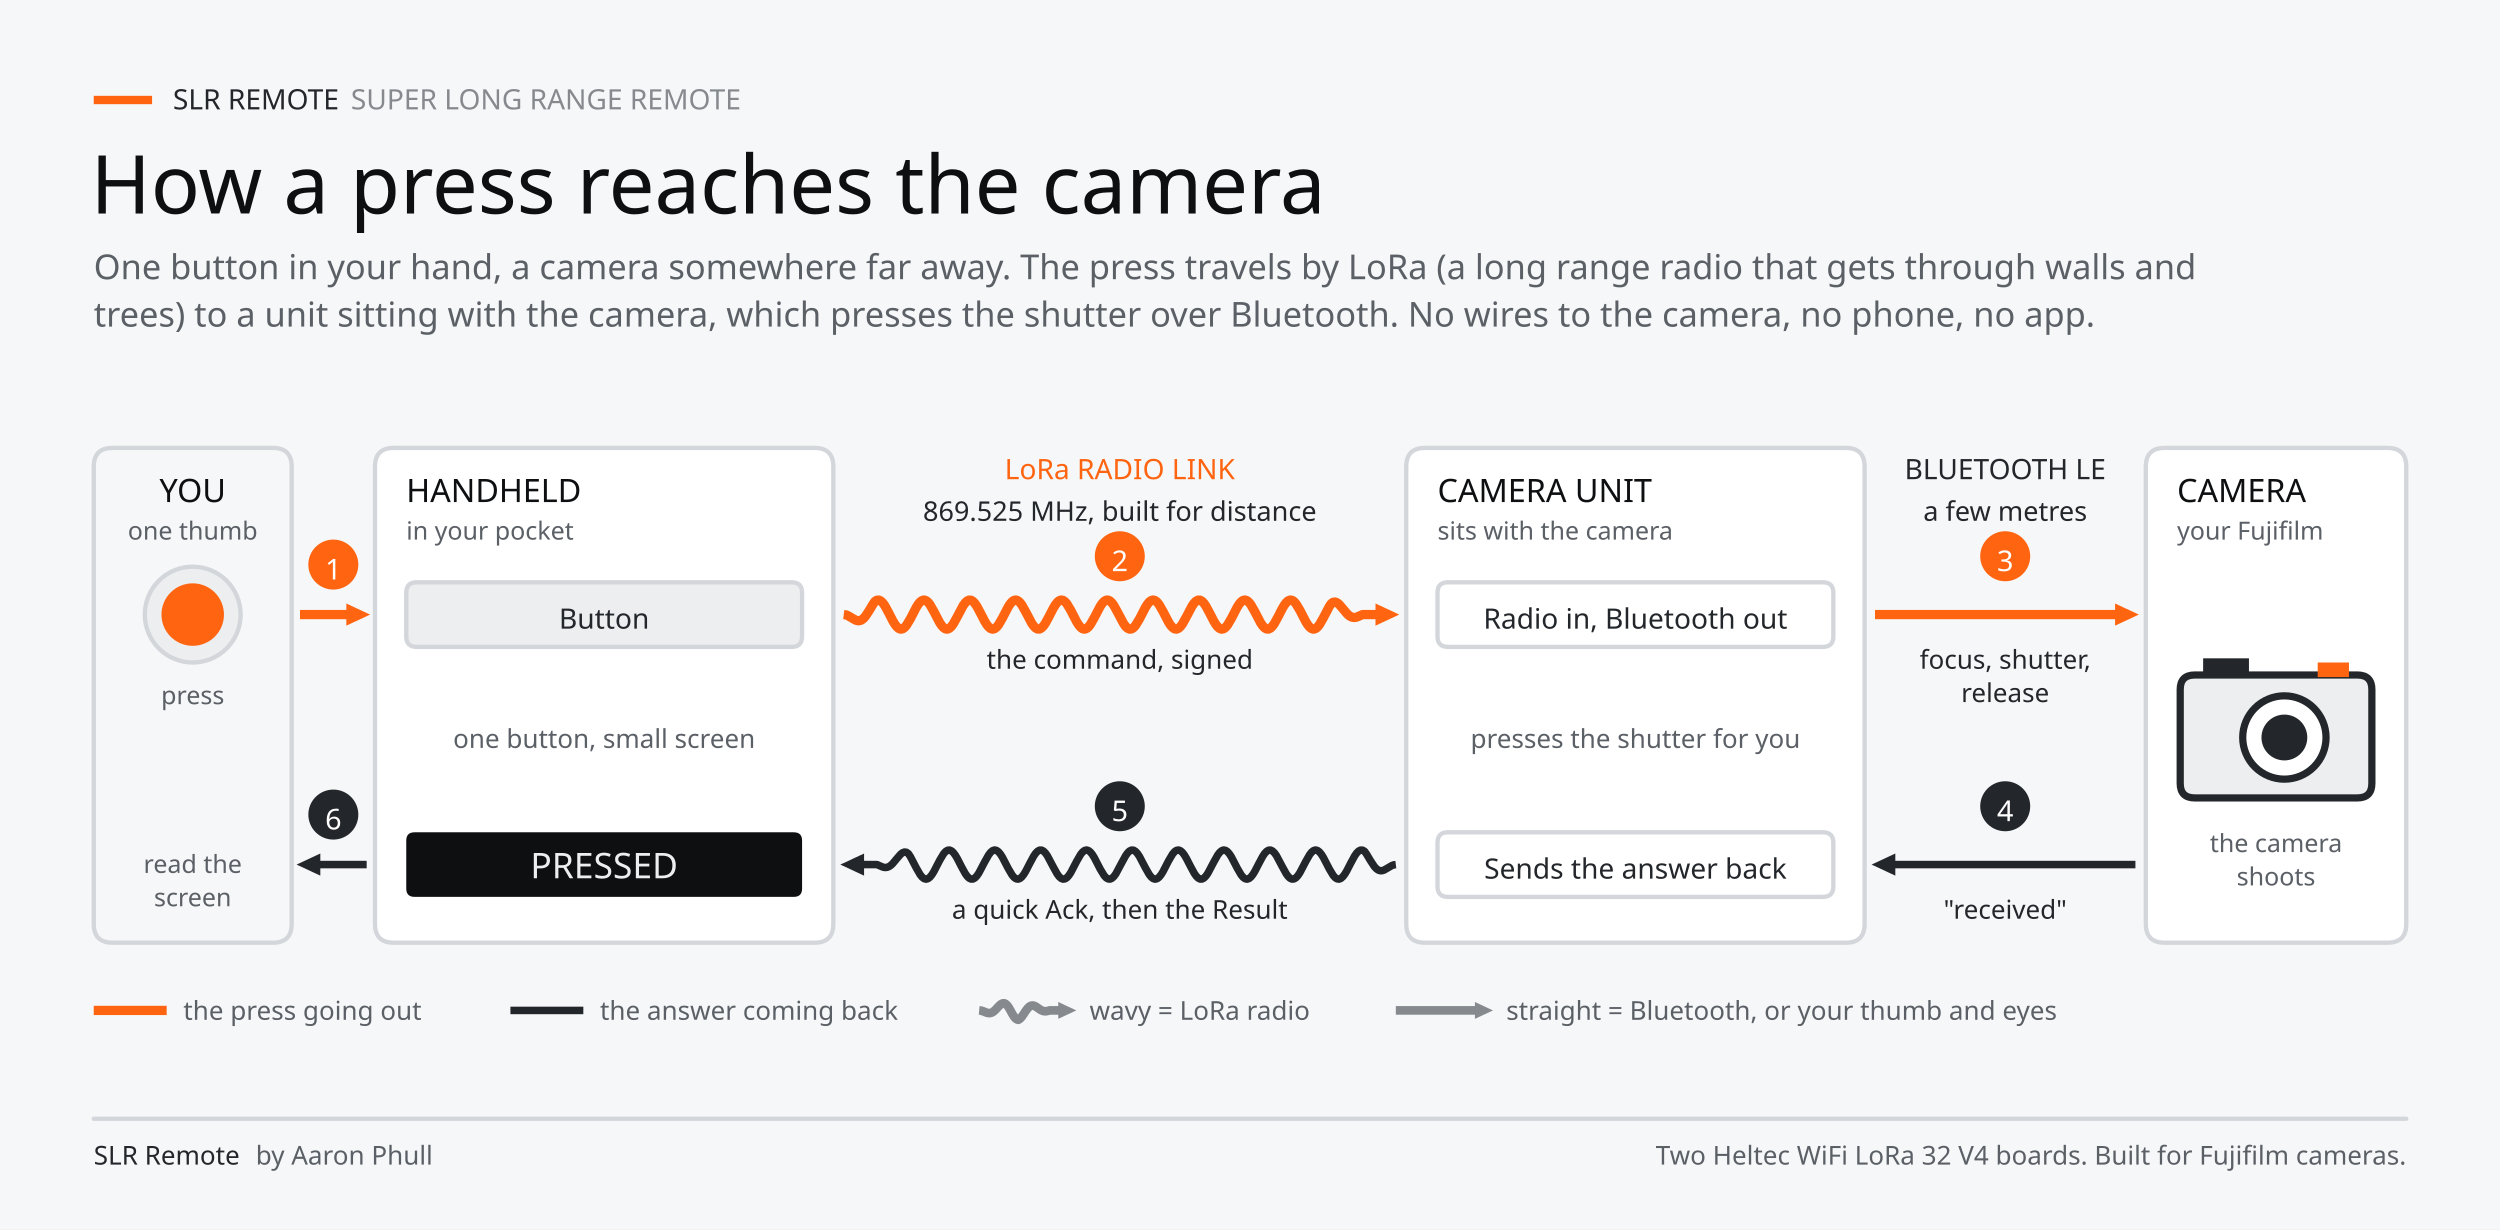
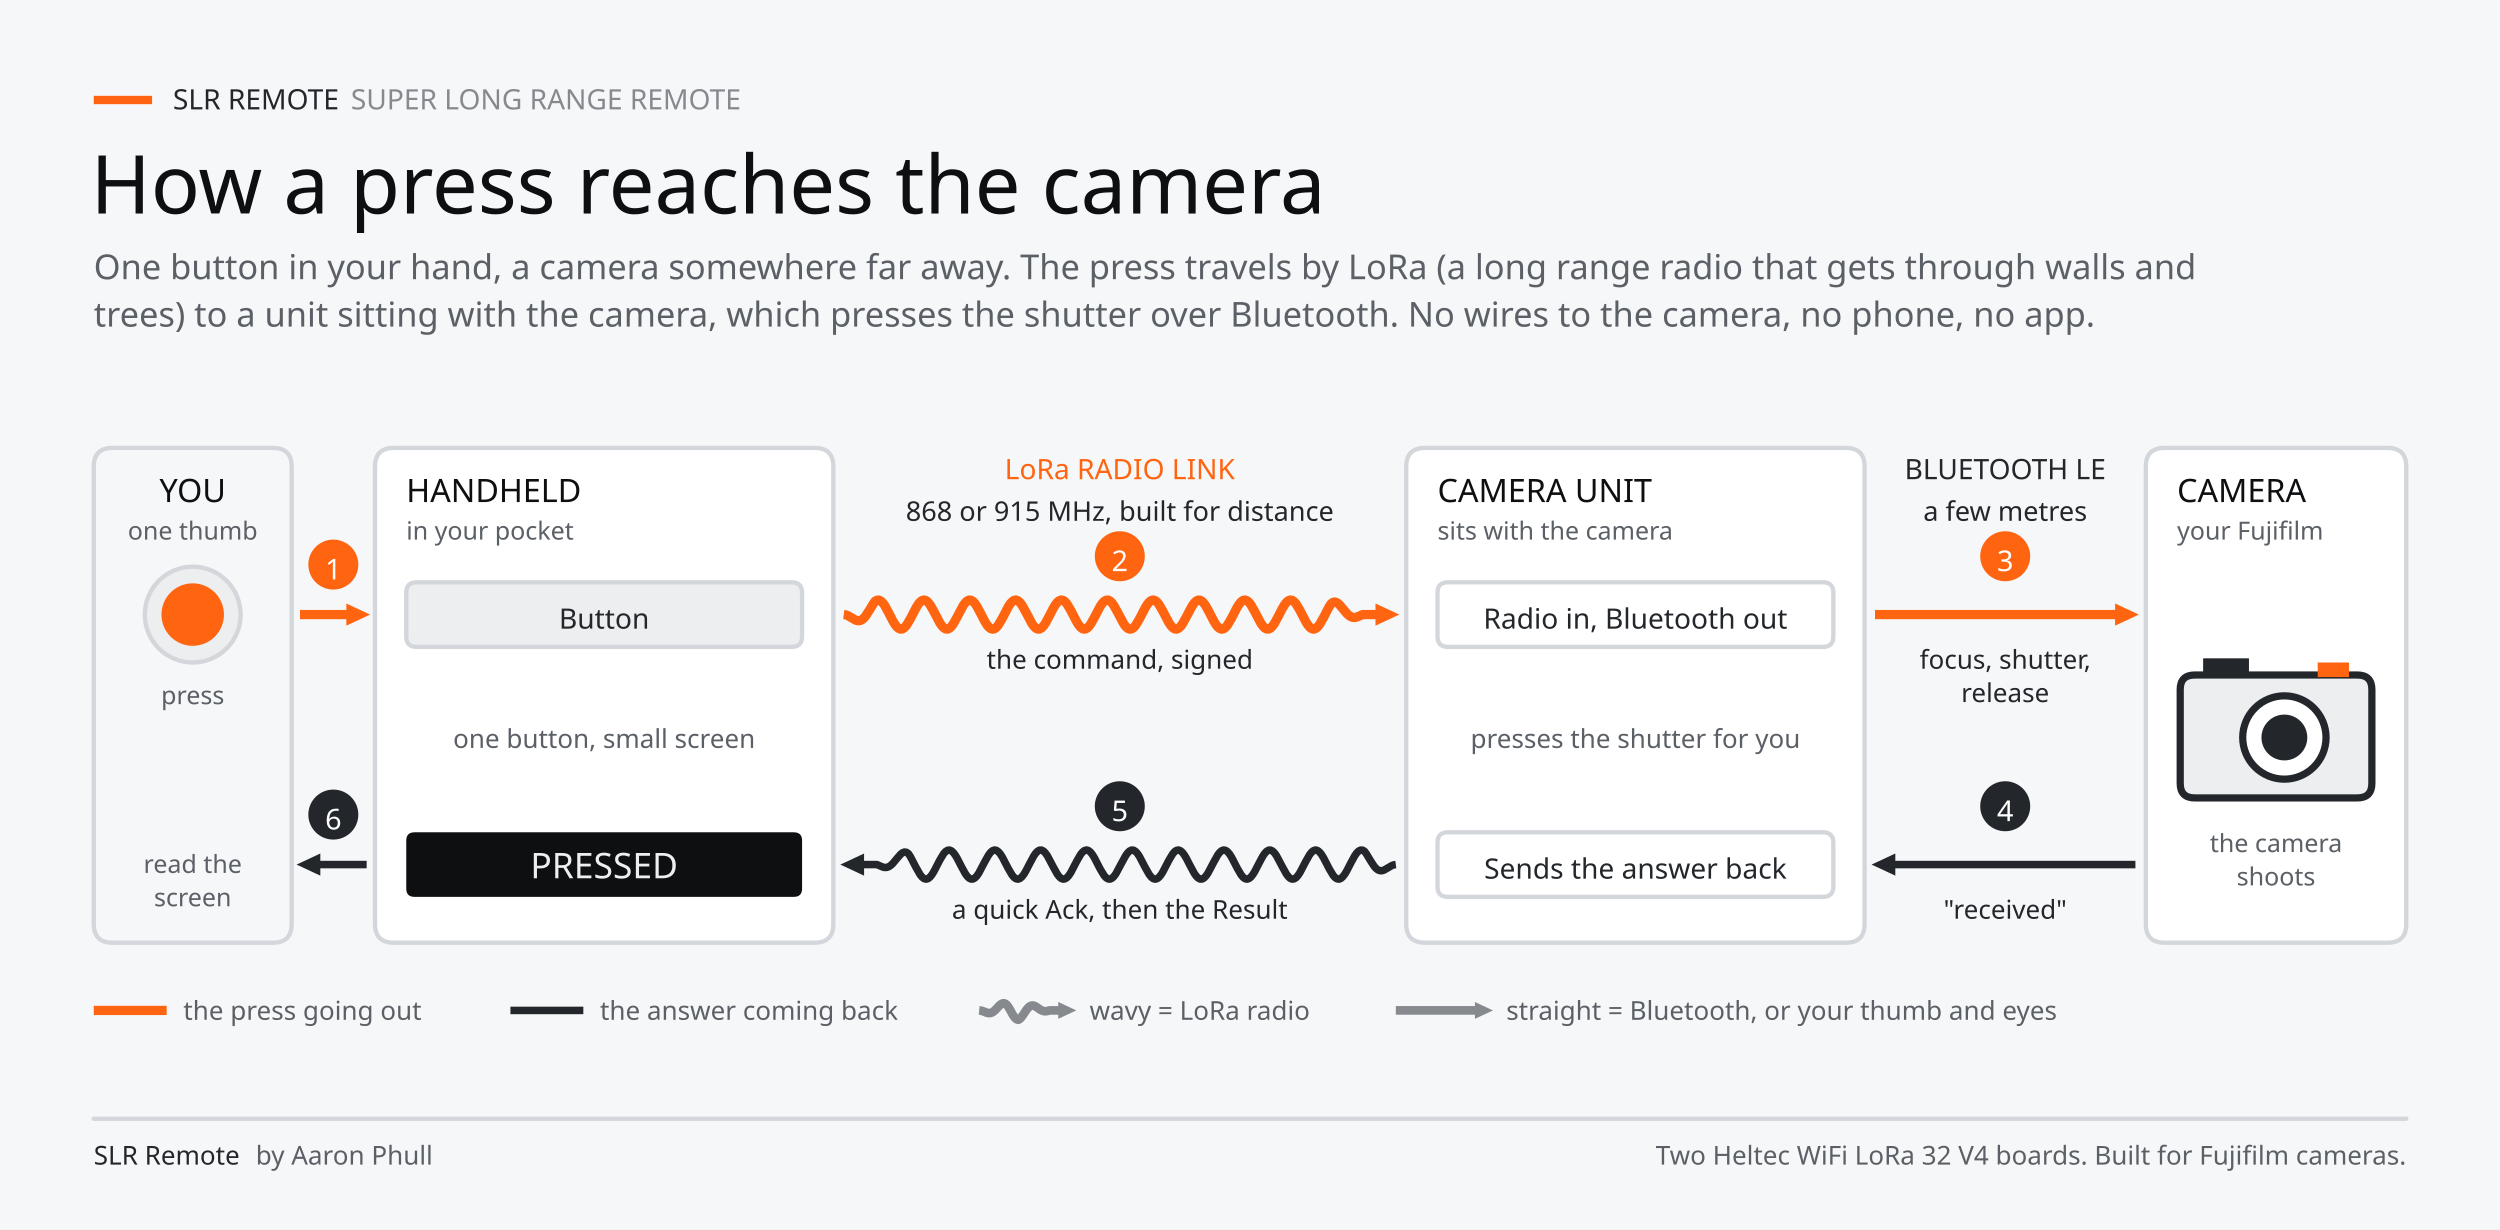
<svg xmlns="http://www.w3.org/2000/svg" width="864pt" height="424.8pt" viewBox="0 0 864 424.8" version="1.1">
  <defs>
    <style type="text/css">*{stroke-linejoin: round; stroke-linecap: butt}</style>
  </defs>
  <g id="figure_1">
    <g id="patch_1">
      <path d="M 0 424.8  L 864 424.8  L 864 0  L 0 0  z " style="fill: #f6f7f8" />
    </g>
    <g id="axes_1">
      <g id="patch_2">
        <path d="M 32.4 33.12  L 52.56 33.12  L 52.56 36  L 32.4 36  z " clip-path="url(#p7b53c7cc27)" style="fill: #ff6410" />
      </g>
      <g id="patch_3">
        <path d="M 38.88 154.8  L 94.32 154.8  Q 100.8 154.8 100.8 161.28  L 100.8 319.32  Q 100.8 325.8 94.32 325.8  L 38.88 325.8  Q 32.4 325.8 32.4 319.32  L 32.4 161.28  Q 32.4 154.8 38.88 154.8  z " clip-path="url(#p7b53c7cc27)" style="fill: #f6f7f8; stroke: #d3d6da; stroke-width: 1.5; stroke-linejoin: miter" />
      </g>
      <g id="patch_4">
        <path d="M 136.08 154.8  L 281.52 154.8  Q 288 154.8 288 161.28  L 288 319.32  Q 288 325.8 281.52 325.8  L 136.08 325.8  Q 129.6 325.8 129.6 319.32  L 129.6 161.28  Q 129.6 154.8 136.08 154.8  z " clip-path="url(#p7b53c7cc27)" style="fill: #ffffff; stroke: #d3d6da; stroke-width: 1.5; stroke-linejoin: miter" />
      </g>
      <g id="patch_5">
        <path d="M 492.48 154.8  L 637.92 154.8  Q 644.4 154.8 644.4 161.28  L 644.4 319.32  Q 644.4 325.8 637.92 325.8  L 492.48 325.8  Q 486 325.8 486 319.32  L 486 161.28  Q 486 154.8 492.48 154.8  z " clip-path="url(#p7b53c7cc27)" style="fill: #ffffff; stroke: #d3d6da; stroke-width: 1.5; stroke-linejoin: miter" />
      </g>
      <g id="patch_6">
        <path d="M 748.08 154.8  L 825.12 154.8  Q 831.6 154.8 831.6 161.28  L 831.6 319.32  Q 831.6 325.8 825.12 325.8  L 748.08 325.8  Q 741.6 325.8 741.6 319.32  L 741.6 161.28  Q 741.6 154.8 748.08 154.8  z " clip-path="url(#p7b53c7cc27)" style="fill: #ffffff; stroke: #d3d6da; stroke-width: 1.5; stroke-linejoin: miter" />
      </g>
      <g id="patch_7">
        <path d="M 66.6 195.84  C 70.992 195.84 75.204 197.585 78.31 200.69  C 81.415 203.796 83.16 208.008 83.16 212.4  C 83.16 216.792 81.415 221.004 78.31 224.11  C 75.204 227.215 70.992 228.96 66.6 228.96  C 62.208 228.96 57.996 227.215 54.89 224.11  C 51.785 221.004 50.04 216.792 50.04 212.4  C 50.04 208.008 51.785 203.796 54.89 200.69  C 57.996 197.585 62.208 195.84 66.6 195.84  z " clip-path="url(#p7b53c7cc27)" style="fill: #eceef0; stroke: #d3d6da; stroke-width: 1.5; stroke-linejoin: miter" />
      </g>
      <g id="patch_8">
        <path d="M 66.6 201.6  C 69.464 201.6 72.211 202.738 74.237 204.763  C 76.262 206.789 77.4 209.536 77.4 212.4  C 77.4 215.264 76.262 218.011 74.237 220.037  C 72.211 222.062 69.464 223.2 66.6 223.2  C 63.736 223.2 60.989 222.062 58.963 220.037  C 56.938 218.011 55.8 215.264 55.8 212.4  C 55.8 209.536 56.938 206.789 58.963 204.763  C 60.989 202.738 63.736 201.6 66.6 201.6  z " clip-path="url(#p7b53c7cc27)" style="fill: #ff6410" />
      </g>
      <g id="patch_9">
        <path d="M 144 201.24  L 273.6 201.24  Q 277.2 201.24 277.2 204.84  L 277.2 219.96  Q 277.2 223.56 273.6 223.56  L 144 223.56  Q 140.4 223.56 140.4 219.96  L 140.4 204.84  Q 140.4 201.24 144 201.24  z " clip-path="url(#p7b53c7cc27)" style="fill: #eceef0; stroke: #d3d6da; stroke-width: 1.5; stroke-linejoin: miter" />
      </g>
      <g id="patch_10">
        <path d="M 500.4 201.24  L 630 201.24  Q 633.6 201.24 633.6 204.84  L 633.6 219.96  Q 633.6 223.56 630 223.56  L 500.4 223.56  Q 496.8 223.56 496.8 219.96  L 496.8 204.84  Q 496.8 201.24 500.4 201.24  z " clip-path="url(#p7b53c7cc27)" style="fill: #ffffff; stroke: #d3d6da; stroke-width: 1.5; stroke-linejoin: miter" />
      </g>
      <g id="patch_11">
        <path d="M 500.4 287.64  L 630 287.64  Q 633.6 287.64 633.6 291.24  L 633.6 306.36  Q 633.6 309.96 630 309.96  L 500.4 309.96  Q 496.8 309.96 496.8 306.36  L 496.8 291.24  Q 496.8 287.64 500.4 287.64  z " clip-path="url(#p7b53c7cc27)" style="fill: #ffffff; stroke: #d3d6da; stroke-width: 1.5; stroke-linejoin: miter" />
      </g>
      <g id="patch_12">
        <path d="M 758.52 233.28  L 814.68 233.28  Q 819.72 233.28 819.72 238.32  L 819.72 270.72  Q 819.72 275.76 814.68 275.76  L 758.52 275.76  Q 753.48 275.76 753.48 270.72  L 753.48 238.32  Q 753.48 233.28 758.52 233.28  z " clip-path="url(#p7b53c7cc27)" style="fill: #eceef0; stroke: #23272b; stroke-width: 2.5; stroke-linejoin: miter" />
      </g>
      <g id="patch_13">
        <path d="M 761.4 227.52  L 777.24 227.52  L 777.24 234  L 761.4 234  z " clip-path="url(#p7b53c7cc27)" style="fill: #23272b" />
      </g>
      <g id="patch_14">
        <path d="M 801 228.96  L 811.8 228.96  L 811.8 234  L 801 234  z " clip-path="url(#p7b53c7cc27)" style="fill: #ff6410" />
      </g>
      <g id="line2d_1">
        <path d="M 103.68 212.4  L 120.96 212.4  " clip-path="url(#p7b53c7cc27)" style="fill: none; stroke: #ff6410; stroke-width: 3.2" />
      </g>
      <g id="line2d_2">
        <path d="M 126.72 298.8  L 109.44 298.8  " clip-path="url(#p7b53c7cc27)" style="fill: none; stroke: #23272b; stroke-width: 2.6" />
      </g>
      <g id="line2d_3">
        <path d="M 291.6 212.4  L 292.277 212.484  L 292.953 212.723  L 294.306 213.51  L 295.659 214.293  L 296.336 214.506  L 297.012 214.518  L 297.689 214.287  L 298.365 213.796  L 299.042 213.055  L 300.395 211.004  L 301.748 208.739  L 302.424 207.795  L 303.101 207.417  L 303.778 207.395  L 304.454 207.732  L 305.131 208.402  L 305.807 209.359  L 307.16 211.842  L 308.513 214.481  L 309.19 215.624  L 309.866 216.536  L 310.543 217.151  L 311.219 217.427  L 311.896 217.343  L 312.572 216.905  L 313.249 216.144  L 314.602 213.893  L 316.632 209.964  L 317.308 208.882  L 317.985 208.051  L 318.661 207.531  L 319.338 207.36  L 320.014 207.55  L 320.691 208.087  L 321.367 208.932  L 322.72 211.29  L 324.75 215.175  L 325.426 216.191  L 326.103 216.936  L 326.779 217.356  L 327.456 217.422  L 328.133 217.127  L 328.809 216.495  L 329.486 215.569  L 330.839 213.12  L 332.868 209.303  L 333.545 208.36  L 334.221 207.705  L 334.898 207.387  L 335.574 207.428  L 336.251 207.825  L 336.927 208.549  L 337.604 209.548  L 338.957 212.074  L 340.31 214.692  L 340.987 215.8  L 341.663 216.665  L 342.34 217.224  L 343.016 217.438  L 343.693 217.292  L 344.369 216.795  L 345.046 215.984  L 346.399 213.668  L 348.428 209.763  L 349.105 208.718  L 349.781 207.937  L 350.458 207.476  L 351.134 207.367  L 351.811 207.619  L 352.488 208.212  L 353.164 209.106  L 354.517 211.519  L 356.547 215.367  L 357.223 216.341  L 357.9 217.033  L 358.576 217.393  L 359.253 217.396  L 359.929 217.041  L 360.606 216.354  L 361.282 215.384  L 362.635 212.888  L 363.989 210.255  L 364.665 209.122  L 365.342 208.224  L 366.018 207.625  L 366.695 207.368  L 367.371 207.471  L 368.048 207.927  L 368.724 208.703  L 370.077 210.975  L 372.107 214.897  L 372.783 215.969  L 373.46 216.785  L 374.136 217.287  L 374.813 217.439  L 375.49 217.23  L 376.166 216.676  L 376.843 215.816  L 378.196 213.441  L 380.225 209.566  L 380.902 208.563  L 381.578 207.834  L 382.255 207.432  L 382.931 207.385  L 383.608 207.698  L 384.284 208.347  L 384.961 209.286  L 386.314 211.75  L 388.344 215.552  L 389.02 216.482  L 389.697 217.12  L 390.373 217.42  L 391.05 217.36  L 391.726 216.945  L 392.403 216.205  L 393.756 213.981  L 395.785 210.046  L 396.462 208.948  L 397.138 208.098  L 397.815 207.556  L 398.491 207.36  L 399.168 207.526  L 399.845 208.04  L 400.521 208.866  L 401.874 211.2  L 403.904 215.097  L 404.58 216.13  L 405.257 216.895  L 405.933 217.339  L 406.61 217.429  L 407.286 217.159  L 407.963 216.548  L 408.639 215.641  L 409.992 213.211  L 412.022 209.376  L 412.699 208.415  L 413.375 207.74  L 414.052 207.398  L 414.728 207.414  L 415.405 207.787  L 416.081 208.49  L 416.758 209.473  L 418.111 211.982  L 419.464 214.609  L 420.14 215.731  L 420.817 216.615  L 421.493 217.197  L 422.17 217.435  L 422.846 217.313  L 423.523 216.84  L 424.2 216.048  L 425.553 213.757  L 427.582 209.842  L 428.259 208.782  L 428.935 207.981  L 429.612 207.497  L 430.288 207.363  L 430.965 207.59  L 431.641 208.162  L 432.318 209.036  L 433.671 211.428  L 435.701 215.292  L 436.377 216.283  L 437.054 216.996  L 437.73 217.38  L 438.407 217.407  L 439.083 217.077  L 439.76 216.411  L 440.436 215.458  L 441.789 212.98  L 443.142 210.338  L 443.819 209.193  L 444.495 208.277  L 445.172 207.656  L 445.848 207.375  L 446.525 207.453  L 447.202 207.886  L 447.878 208.641  L 449.231 210.887  L 451.261 214.817  L 451.937 215.903  L 452.614 216.738  L 453.29 217.263  L 453.967 217.44  L 454.643 217.256  L 455.32 216.724  L 455.996 215.883  L 457.349 213.531  L 459.379 209.643  L 460.056 208.623  L 460.732 208.147  L 461.409 208.057  L 462.085 208.309  L 462.762 208.841  L 464.115 210.404  L 465.468 212.028  L 466.144 212.666  L 466.821 213.119  L 467.497 213.365  L 468.174 213.409  L 468.85 213.281  L 470.203 212.712  L 470.88 212.4  L 476.64 212.4  L 476.64 212.4  " clip-path="url(#p7b53c7cc27)" style="fill: none; stroke: #ff6410; stroke-width: 3.2" />
      </g>
      <g id="line2d_4">
        <path d="M 482.4 298.8  L 481.723 298.884  L 481.047 299.123  L 479.694 299.91  L 478.341 300.693  L 477.664 300.906  L 476.988 300.918  L 476.311 300.687  L 475.635 300.196  L 474.958 299.455  L 473.605 297.404  L 472.252 295.139  L 471.576 294.195  L 470.899 293.817  L 470.222 293.795  L 469.546 294.132  L 468.869 294.802  L 468.193 295.759  L 466.84 298.242  L 465.487 300.881  L 464.81 302.024  L 464.134 302.936  L 463.457 303.551  L 462.781 303.827  L 462.104 303.743  L 461.428 303.305  L 460.751 302.544  L 459.398 300.293  L 457.368 296.364  L 456.692 295.282  L 456.015 294.451  L 455.339 293.931  L 454.662 293.76  L 453.986 293.95  L 453.309 294.487  L 452.633 295.332  L 451.28 297.69  L 449.25 301.575  L 448.574 302.591  L 447.897 303.336  L 447.221 303.756  L 446.544 303.822  L 445.867 303.527  L 445.191 302.895  L 444.514 301.969  L 443.161 299.52  L 441.132 295.703  L 440.455 294.76  L 439.779 294.105  L 439.102 293.787  L 438.426 293.828  L 437.749 294.225  L 437.073 294.949  L 436.396 295.948  L 435.043 298.474  L 433.69 301.092  L 433.013 302.2  L 432.337 303.065  L 431.66 303.624  L 430.984 303.838  L 430.307 303.692  L 429.631 303.195  L 428.954 302.384  L 427.601 300.068  L 425.572 296.163  L 424.895 295.118  L 424.219 294.337  L 423.542 293.876  L 422.866 293.767  L 422.189 294.019  L 421.512 294.612  L 420.836 295.506  L 419.483 297.919  L 417.453 301.767  L 416.777 302.741  L 416.1 303.433  L 415.424 303.793  L 414.747 303.796  L 414.071 303.441  L 413.394 302.754  L 412.718 301.784  L 411.365 299.288  L 410.011 296.655  L 409.335 295.522  L 408.658 294.624  L 407.982 294.025  L 407.305 293.768  L 406.629 293.871  L 405.952 294.327  L 405.276 295.103  L 403.923 297.375  L 401.893 301.297  L 401.217 302.369  L 400.54 303.185  L 399.864 303.687  L 399.187 303.839  L 398.51 303.63  L 397.834 303.076  L 397.157 302.216  L 395.804 299.841  L 393.775 295.966  L 393.098 294.963  L 392.422 294.234  L 391.745 293.832  L 391.069 293.785  L 390.392 294.098  L 389.716 294.747  L 389.039 295.686  L 387.686 298.15  L 385.656 301.952  L 384.98 302.882  L 384.303 303.52  L 383.627 303.82  L 382.95 303.76  L 382.274 303.345  L 381.597 302.605  L 380.244 300.381  L 378.215 296.446  L 377.538 295.348  L 376.862 294.498  L 376.185 293.956  L 375.509 293.76  L 374.832 293.926  L 374.155 294.44  L 373.479 295.266  L 372.126 297.6  L 370.096 301.497  L 369.42 302.53  L 368.743 303.295  L 368.067 303.739  L 367.39 303.829  L 366.714 303.559  L 366.037 302.948  L 365.361 302.041  L 364.008 299.611  L 361.978 295.776  L 361.301 294.815  L 360.625 294.14  L 359.948 293.798  L 359.272 293.814  L 358.595 294.187  L 357.919 294.89  L 357.242 295.873  L 355.889 298.382  L 354.536 301.009  L 353.86 302.131  L 353.183 303.015  L 352.507 303.597  L 351.83 303.835  L 351.154 303.713  L 350.477 303.24  L 349.8 302.448  L 348.447 300.157  L 346.418 296.242  L 345.741 295.182  L 345.065 294.381  L 344.388 293.897  L 343.712 293.763  L 343.035 293.99  L 342.359 294.562  L 341.682 295.436  L 340.329 297.828  L 338.299 301.692  L 337.623 302.683  L 336.946 303.396  L 336.27 303.78  L 335.593 303.807  L 334.917 303.477  L 334.24 302.811  L 333.564 301.858  L 332.211 299.38  L 330.858 296.738  L 330.181 295.593  L 329.505 294.677  L 328.828 294.056  L 328.152 293.775  L 327.475 293.853  L 326.798 294.286  L 326.122 295.041  L 324.769 297.287  L 322.739 301.217  L 322.063 302.303  L 321.386 303.138  L 320.71 303.663  L 320.033 303.84  L 319.357 303.656  L 318.68 303.124  L 318.004 302.283  L 316.651 299.931  L 314.621 296.043  L 313.944 295.023  L 313.268 294.547  L 312.591 294.457  L 311.915 294.709  L 311.238 295.241  L 309.885 296.804  L 308.532 298.428  L 307.856 299.066  L 307.179 299.519  L 306.503 299.765  L 305.826 299.809  L 305.15 299.681  L 303.797 299.112  L 303.12 298.8  L 297.36 298.8  L 297.36 298.8  " clip-path="url(#p7b53c7cc27)" style="fill: none; stroke: #23272b; stroke-width: 2.6" />
      </g>
      <g id="line2d_5">
        <path d="M 648 212.4  L 732.24 212.4  " clip-path="url(#p7b53c7cc27)" style="fill: none; stroke: #ff6410; stroke-width: 3.2" />
      </g>
      <g id="line2d_6">
        <path d="M 738 298.8  L 653.76 298.8  " clip-path="url(#p7b53c7cc27)" style="fill: none; stroke: #23272b; stroke-width: 2.6" />
      </g>
      <g id="line2d_7">
        <path d="M 32.4 349.2  L 57.6 349.2  " clip-path="url(#p7b53c7cc27)" style="fill: none; stroke: #ff6410; stroke-width: 3.2" />
      </g>
      <g id="line2d_8">
        <path d="M 176.4 349.2  L 201.6 349.2  " clip-path="url(#p7b53c7cc27)" style="fill: none; stroke: #23272b; stroke-width: 2.6" />
      </g>
      <g id="line2d_9">
        <path d="M 338.4 349.2  L 338.941 349.25  L 339.482 349.391  L 340.022 349.594  L 340.563 349.818  L 341.104 350.011  L 341.645 350.125  L 342.186 350.117  L 342.726 349.959  L 343.267 349.645  L 343.808 349.192  L 344.349 348.64  L 344.89 348.047  L 345.43 347.486  L 345.971 347.035  L 346.512 346.766  L 347.053 346.737  L 347.594 346.982  L 348.134 347.503  L 348.675 348.273  L 349.216 349.23  L 349.757 350.231  L 350.298 351.131  L 350.838 351.841  L 351.379 352.292  L 351.92 352.44  L 352.461 352.12  L 353.002 351.541  L 353.542 350.792  L 354.083 349.969  L 354.624 349.166  L 355.165 348.467  L 355.706 347.935  L 356.246 347.608  L 356.787 347.494  L 357.328 347.578  L 357.869 347.819  L 358.41 348.163  L 358.95 348.549  L 359.491 348.916  L 360.032 349.215  L 360.573 349.412  L 361.114 349.494  L 361.654 349.466  L 362.195 349.355  L 362.736 349.2  L 366.768 349.2  " clip-path="url(#p7b53c7cc27)" style="fill: none; stroke: #868a8f; stroke-width: 3" />
      </g>
      <g id="line2d_10">
        <path d="M 482.4 349.2  L 510.768 349.2  " clip-path="url(#p7b53c7cc27)" style="fill: none; stroke: #868a8f; stroke-width: 3" />
      </g>
      <g id="line2d_11">
        <path d="M 32.4 386.64  L 831.6 386.64  " clip-path="url(#p7b53c7cc27)" style="fill: none; stroke: #d3d6da; stroke-width: 1.5; stroke-linecap: round" />
      </g>
      <g id="text_1">
        <text style="font-size: 9.72px; font-family: 'Avenir Next Medium'; text-anchor: middle; fill: #23272b" x="208.8" y="217.26" transform="rotate(-0 208.8 217.26)">Button</text>
      </g>
      <g id="patch_15">
        <path d="M 143.28 287.64  L 274.32 287.64  Q 277.2 287.64 277.2 290.52  L 277.2 307.08  Q 277.2 309.96 274.32 309.96  L 143.28 309.96  Q 140.4 309.96 140.4 307.08  L 140.4 290.52  Q 140.4 287.64 143.28 287.64  z " clip-path="url(#p7b53c7cc27)" style="fill: #0e0f11" />
      </g>
      <g id="text_2">
        <text style="font-size: 9.72px; font-family: 'Avenir Next Medium'; text-anchor: middle; fill: #23272b" x="565.2" y="217.26" transform="rotate(-0 565.2 217.26)">Radio in, Bluetooth out</text>
      </g>
      <g id="text_3">
        <text style="font-size: 9.72px; font-family: 'Avenir Next Medium'; text-anchor: middle; fill: #23272b" x="565.2" y="303.66" transform="rotate(-0 565.2 303.66)">Sends the answer back</text>
      </g>
      <g id="patch_16">
        <path d="M 789.48 240.48  C 793.299 240.48 796.962 241.997 799.662 244.698  C 802.363 247.398 803.88 251.061 803.88 254.88  C 803.88 258.699 802.363 262.362 799.662 265.062  C 796.962 267.763 793.299 269.28 789.48 269.28  C 785.661 269.28 781.998 267.763 779.298 265.062  C 776.597 262.362 775.08 258.699 775.08 254.88  C 775.08 251.061 776.597 247.398 779.298 244.698  C 781.998 241.997 785.661 240.48 789.48 240.48  z " clip-path="url(#p7b53c7cc27)" style="fill: #ffffff; stroke: #23272b; stroke-width: 2.5; stroke-linejoin: miter" />
      </g>
      <g id="patch_17">
        <path d="M 126.72 212.4  L 120.195 215.443  L 120.195 209.357  z " clip-path="url(#p7b53c7cc27)" style="fill: #ff6410; stroke: #ff6410; stroke-linejoin: miter" />
      </g>
      <g id="patch_18">
        <path d="M 103.68 298.8  L 110.205 295.757  L 110.205 301.843  z " clip-path="url(#p7b53c7cc27)" style="fill: #23272b; stroke: #23272b; stroke-linejoin: miter" />
      </g>
      <g id="patch_19">
        <path d="M 482.4 212.4  L 475.875 215.443  L 475.875 209.357  z " clip-path="url(#p7b53c7cc27)" style="fill: #ff6410; stroke: #ff6410; stroke-linejoin: miter" />
      </g>
      <g id="patch_20">
        <path d="M 291.6 298.8  L 298.125 295.757  L 298.125 301.843  z " clip-path="url(#p7b53c7cc27)" style="fill: #23272b; stroke: #23272b; stroke-linejoin: miter" />
      </g>
      <g id="patch_21">
        <path d="M 738 212.4  L 731.475 215.443  L 731.475 209.357  z " clip-path="url(#p7b53c7cc27)" style="fill: #ff6410; stroke: #ff6410; stroke-linejoin: miter" />
      </g>
      <g id="patch_22">
        <path d="M 648 298.8  L 654.525 295.757  L 654.525 301.843  z " clip-path="url(#p7b53c7cc27)" style="fill: #23272b; stroke: #23272b; stroke-linejoin: miter" />
      </g>
      <g id="patch_23">
        <path d="M 370.8 349.2  L 366.232 351.33  L 366.232 347.07  z " clip-path="url(#p7b53c7cc27)" style="fill: #868a8f; stroke: #868a8f; stroke-linejoin: miter" />
      </g>
      <g id="patch_24">
        <path d="M 514.8 349.2  L 510.232 351.33  L 510.232 347.07  z " clip-path="url(#p7b53c7cc27)" style="fill: #868a8f; stroke: #868a8f; stroke-linejoin: miter" />
      </g>
      <g id="text_4">
        <text style="font-size: 9.72px; font-family: 'DIN Alternate'; text-anchor: start; fill: #23272b" x="59.76" y="37.8" transform="rotate(-0 59.76 37.8)">SLR REMOTE</text>
      </g>
      <g id="text_5">
        <text style="font-size: 9.72px; font-family: 'DIN Alternate'; text-anchor: start; fill: #868a8f" x="121.252" y="37.8" transform="rotate(-0 121.2524 37.8)">SUPER LONG RANGE REMOTE</text>
      </g>
      <g id="text_6">
        <text style="font-size: 28.08px; font-family: 'Avenir Next Demi Bold'; text-anchor: start; fill: #0e0f11" x="31.32" y="73.8" transform="rotate(-0 31.32 73.8)">How a press reaches the camera</text>
      </g>
      <g id="text_7">
        <text style="font-size: 11.88px; font-family: 'Avenir Next'; text-anchor: start; fill: #5b6066" x="32.4" y="96.48" transform="rotate(-0 32.4 96.48)">One button in your hand, a camera somewhere far away. The press travels by LoRa (a long range radio that gets through walls and</text>
      </g>
      <g id="text_8">
        <text style="font-size: 11.88px; font-family: 'Avenir Next'; text-anchor: start; fill: #5b6066" x="32.4" y="112.874" transform="rotate(-0 32.4 112.8744)">trees) to a unit sitting with the camera, which presses the shutter over Bluetooth. No wires to the camera, no phone, no app.</text>
      </g>
      <g id="text_9">
        <text style="font-size: 11.16px; font-family: 'Avenir Next Demi Bold'; text-anchor: middle; fill: #0e0f11" x="66.6" y="173.52" transform="rotate(-0 66.6 173.52)">YOU</text>
      </g>
      <g id="text_10">
        <text style="font-size: 8.64px; font-family: 'Avenir Next'; text-anchor: middle; fill: #5b6066" x="66.6" y="186.48" transform="rotate(-0 66.6 186.48)">one thumb</text>
      </g>
      <g id="text_11">
        <text style="font-size: 8.64px; font-family: 'Avenir Next'; text-anchor: middle; fill: #5b6066" x="66.6" y="243.36" transform="rotate(-0 66.6 243.36)">press</text>
      </g>
      <g id="text_12">
        <text style="font-size: 8.64px; font-family: 'Avenir Next'; text-anchor: middle; fill: #5b6066" x="66.6" y="301.68" transform="rotate(-0 66.6 301.68)">read the</text>
      </g>
      <g id="text_13">
        <text style="font-size: 8.64px; font-family: 'Avenir Next'; text-anchor: middle; fill: #5b6066" x="66.6" y="313.2" transform="rotate(-0 66.6 313.2)">screen</text>
      </g>
      <g id="text_14">
        <text style="font-size: 11.16px; font-family: 'Avenir Next Demi Bold'; text-anchor: start; fill: #0e0f11" x="140.4" y="173.52" transform="rotate(-0 140.4 173.52)">HANDHELD</text>
      </g>
      <g id="text_15">
        <text style="font-size: 8.64px; font-family: 'Avenir Next'; text-anchor: start; fill: #5b6066" x="140.4" y="186.48" transform="rotate(-0 140.4 186.48)">in your pocket</text>
      </g>
      <g id="text_16">
        <text style="font-size: 9px; font-family: 'Avenir Next'; text-anchor: middle; fill: #5b6066" x="208.8" y="258.48" transform="rotate(-0 208.8 258.48)">one button, small screen</text>
      </g>
      <g id="text_17">
        <text style="font-size: 11.16px; font-family: 'Avenir Next Demi Bold'; text-anchor: start; fill: #0e0f11" x="496.8" y="173.52" transform="rotate(-0 496.8 173.52)">CAMERA UNIT</text>
      </g>
      <g id="text_18">
        <text style="font-size: 8.64px; font-family: 'Avenir Next'; text-anchor: start; fill: #5b6066" x="496.8" y="186.48" transform="rotate(-0 496.8 186.48)">sits with the camera</text>
      </g>
      <g id="text_19">
        <text style="font-size: 9px; font-family: 'Avenir Next'; text-anchor: middle; fill: #5b6066" x="565.2" y="258.48" transform="rotate(-0 565.2 258.48)">presses the shutter for you</text>
      </g>
      <g id="text_20">
        <text style="font-size: 11.16px; font-family: 'Avenir Next Demi Bold'; text-anchor: start; fill: #0e0f11" x="752.4" y="173.52" transform="rotate(-0 752.4 173.52)">CAMERA</text>
      </g>
      <g id="text_21">
        <text style="font-size: 8.64px; font-family: 'Avenir Next'; text-anchor: start; fill: #5b6066" x="752.4" y="186.48" transform="rotate(-0 752.4 186.48)">your Fujifilm</text>
      </g>
      <g id="patch_25">
        <path d="M 789.48 246.96  C 791.58 246.96 793.595 247.795 795.08 249.28  C 796.565 250.765 797.4 252.78 797.4 254.88  C 797.4 256.98 796.565 258.995 795.08 260.48  C 793.595 261.965 791.58 262.8 789.48 262.8  C 787.38 262.8 785.365 261.965 783.88 260.48  C 782.395 258.995 781.56 256.98 781.56 254.88  C 781.56 252.78 782.395 250.765 783.88 249.28  C 785.365 247.795 787.38 246.96 789.48 246.96  z " clip-path="url(#p7b53c7cc27)" style="fill: #23272b" />
      </g>
      <g id="text_22">
        <text style="font-size: 8.64px; font-family: 'Avenir Next'; text-anchor: middle; fill: #5b6066" x="786.6" y="294.48" transform="rotate(-0 786.6 294.48)">the camera</text>
      </g>
      <g id="text_23">
        <text style="font-size: 8.64px; font-family: 'Avenir Next'; text-anchor: middle; fill: #5b6066" x="786.6" y="306" transform="rotate(-0 786.6 306)">shoots</text>
      </g>
      <g id="text_24">
        <text style="font-size: 9.72px; font-family: 'DIN Alternate'; text-anchor: middle; fill: #ff6410" x="387" y="165.6" transform="rotate(-0 387 165.6)">LoRa RADIO LINK</text>
      </g>
      <g id="text_25">
-         <text style="font-size: 9.36px; font-family: 'Avenir Next Medium'; text-anchor: middle; fill: #23272b" x="387" y="180" transform="rotate(-0 387 180)">869.525 MHz, built for distance</text>
+         <text style="font-size: 9.36px; font-family: 'Avenir Next Medium'; text-anchor: middle; fill: #23272b" x="387" y="180" transform="rotate(-0 387 180)">868 or 915 MHz, built for distance</text>
      </g>
      <g id="text_26">
        <text style="font-size: 9px; font-family: 'Avenir Next Medium'; text-anchor: middle; fill: #23272b" x="387" y="231.12" transform="rotate(-0 387 231.12)">the command, signed</text>
      </g>
      <g id="text_27">
        <text style="font-size: 9px; font-family: 'Avenir Next Medium'; text-anchor: middle; fill: #23272b" x="387" y="317.52" transform="rotate(-0 387 317.52)">a quick Ack, then the Result</text>
      </g>
      <g id="text_28">
        <text style="font-size: 9.72px; font-family: 'DIN Alternate'; text-anchor: middle; fill: #23272b" x="693" y="165.6" transform="rotate(-0 693 165.6)">BLUETOOTH LE</text>
      </g>
      <g id="text_29">
        <text style="font-size: 9.36px; font-family: 'Avenir Next Medium'; text-anchor: middle; fill: #23272b" x="693" y="180" transform="rotate(-0 693 180)">a few metres</text>
      </g>
      <g id="text_30">
        <text style="font-size: 9px; font-family: 'Avenir Next Medium'; text-anchor: middle; fill: #23272b" x="693" y="231.12" transform="rotate(-0 693 231.12)">focus, shutter,</text>
      </g>
      <g id="text_31">
        <text style="font-size: 9px; font-family: 'Avenir Next Medium'; text-anchor: middle; fill: #23272b" x="693" y="242.64" transform="rotate(-0 693 242.64)">release</text>
      </g>
      <g id="text_32">
        <text style="font-size: 9px; font-family: 'Avenir Next Medium'; text-anchor: middle; fill: #23272b" x="693" y="317.52" transform="rotate(-0 693 317.52)">"received"</text>
      </g>
      <g id="text_33">
        <text style="font-size: 9px; font-family: 'Avenir Next'; text-anchor: start; fill: #5b6066" x="63.36" y="352.44" transform="rotate(-0 63.36 352.44)">the press going out</text>
      </g>
      <g id="text_34">
        <text style="font-size: 9px; font-family: 'Avenir Next'; text-anchor: start; fill: #5b6066" x="207.36" y="352.44" transform="rotate(-0 207.36 352.44)">the answer coming back</text>
      </g>
      <g id="text_35">
        <text style="font-size: 9px; font-family: 'Avenir Next'; text-anchor: start; fill: #5b6066" x="376.56" y="352.44" transform="rotate(-0 376.56 352.44)">wavy = LoRa radio</text>
      </g>
      <g id="text_36">
        <text style="font-size: 9px; font-family: 'Avenir Next'; text-anchor: start; fill: #5b6066" x="520.56" y="352.44" transform="rotate(-0 520.56 352.44)">straight = Bluetooth, or your thumb and eyes</text>
      </g>
      <g id="text_37">
        <text style="font-size: 9px; font-family: 'Avenir Next Demi Bold'; text-anchor: start; fill: #23272b" x="32.4" y="402.48" transform="rotate(-0 32.4 402.48)">SLR Remote</text>
      </g>
      <g id="text_38">
        <text style="font-size: 9px; font-family: 'Avenir Next'; text-anchor: start; fill: #5b6066" x="88.381" y="402.48" transform="rotate(-0 88.38141 402.48)">by Aaron Phull</text>
      </g>
      <g id="text_39">
        <text style="font-size: 9px; font-family: 'Avenir Next'; text-anchor: end; fill: #5b6066" x="831.6" y="402.48" transform="rotate(-0 831.6 402.48)">Two Heltec WiFi LoRa 32 V4 boards. Built for Fujifilm cameras.</text>
      </g>
      <g id="text_40">
        <text style="font-size: 12.24px; font-family: 'DIN Alternate'; text-anchor: middle; fill: #eceef0" x="208.8" y="303.536" transform="rotate(-0 208.8 303.5364)">PRESSED</text>
      </g>
      <g id="patch_26">
        <path d="M 115.2 186.48  C 117.491 186.48 119.689 187.39 121.309 189.011  C 122.93 190.631 123.84 192.829 123.84 195.12  C 123.84 197.411 122.93 199.609 121.309 201.229  C 119.689 202.85 117.491 203.76 115.2 203.76  C 112.909 203.76 110.711 202.85 109.091 201.229  C 107.47 199.609 106.56 197.411 106.56 195.12  C 106.56 192.829 107.47 190.631 109.091 189.011  C 110.711 187.39 112.909 186.48 115.2 186.48  z " clip-path="url(#p7b53c7cc27)" style="fill: #ff6410" />
      </g>
      <g id="patch_27">
        <path d="M 115.2 272.88  C 117.491 272.88 119.689 273.79 121.309 275.411  C 122.93 277.031 123.84 279.229 123.84 281.52  C 123.84 283.811 122.93 286.009 121.309 287.629  C 119.689 289.25 117.491 290.16 115.2 290.16  C 112.909 290.16 110.711 289.25 109.091 287.629  C 107.47 286.009 106.56 283.811 106.56 281.52  C 106.56 279.229 107.47 277.031 109.091 275.411  C 110.711 273.79 112.909 272.88 115.2 272.88  z " clip-path="url(#p7b53c7cc27)" style="fill: #23272b" />
      </g>
      <g id="patch_28">
        <path d="M 387 183.6  C 389.291 183.6 391.489 184.51 393.109 186.131  C 394.73 187.751 395.64 189.949 395.64 192.24  C 395.64 194.531 394.73 196.729 393.109 198.349  C 391.489 199.97 389.291 200.88 387 200.88  C 384.709 200.88 382.511 199.97 380.891 198.349  C 379.27 196.729 378.36 194.531 378.36 192.24  C 378.36 189.949 379.27 187.751 380.891 186.131  C 382.511 184.51 384.709 183.6 387 183.6  z " clip-path="url(#p7b53c7cc27)" style="fill: #ff6410" />
      </g>
      <g id="patch_29">
        <path d="M 387 270  C 389.291 270 391.489 270.91 393.109 272.531  C 394.73 274.151 395.64 276.349 395.64 278.64  C 395.64 280.931 394.73 283.129 393.109 284.749  C 391.489 286.37 389.291 287.28 387 287.28  C 384.709 287.28 382.511 286.37 380.891 284.749  C 379.27 283.129 378.36 280.931 378.36 278.64  C 378.36 276.349 379.27 274.151 380.891 272.531  C 382.511 270.91 384.709 270 387 270  z " clip-path="url(#p7b53c7cc27)" style="fill: #23272b" />
      </g>
      <g id="patch_30">
        <path d="M 693 183.6  C 695.291 183.6 697.489 184.51 699.109 186.131  C 700.73 187.751 701.64 189.949 701.64 192.24  C 701.64 194.531 700.73 196.729 699.109 198.349  C 697.489 199.97 695.291 200.88 693 200.88  C 690.709 200.88 688.511 199.97 686.891 198.349  C 685.27 196.729 684.36 194.531 684.36 192.24  C 684.36 189.949 685.27 187.751 686.891 186.131  C 688.511 184.51 690.709 183.6 693 183.6  z " clip-path="url(#p7b53c7cc27)" style="fill: #ff6410" />
      </g>
      <g id="patch_31">
        <path d="M 693 270  C 695.291 270 697.489 270.91 699.109 272.531  C 700.73 274.151 701.64 276.349 701.64 278.64  C 701.64 280.931 700.73 283.129 699.109 284.749  C 697.489 286.37 695.291 287.28 693 287.28  C 690.709 287.28 688.511 286.37 686.891 284.749  C 685.27 283.129 684.36 280.931 684.36 278.64  C 684.36 276.349 685.27 274.151 686.891 272.531  C 688.511 270.91 690.709 270 693 270  z " clip-path="url(#p7b53c7cc27)" style="fill: #23272b" />
      </g>
      <g id="text_41">
        <text style="font-size: 9.936px; font-family: 'Avenir Next Demi Bold'; text-anchor: middle; fill: #ffffff" x="115.2" y="200.261" transform="rotate(-0 115.2 200.2608)">1</text>
      </g>
      <g id="text_42">
        <text style="font-size: 9.936px; font-family: 'Avenir Next Demi Bold'; text-anchor: middle; fill: #ffffff" x="115.2" y="286.661" transform="rotate(-0 115.2 286.6608)">6</text>
      </g>
      <g id="text_43">
        <text style="font-size: 9.936px; font-family: 'Avenir Next Demi Bold'; text-anchor: middle; fill: #ffffff" x="387" y="197.381" transform="rotate(-0 387 197.3808)">2</text>
      </g>
      <g id="text_44">
        <text style="font-size: 9.936px; font-family: 'Avenir Next Demi Bold'; text-anchor: middle; fill: #ffffff" x="387" y="283.781" transform="rotate(-0 387 283.7808)">5</text>
      </g>
      <g id="text_45">
        <text style="font-size: 9.936px; font-family: 'Avenir Next Demi Bold'; text-anchor: middle; fill: #ffffff" x="693" y="197.381" transform="rotate(-0 693 197.3808)">3</text>
      </g>
      <g id="text_46">
        <text style="font-size: 9.936px; font-family: 'Avenir Next Demi Bold'; text-anchor: middle; fill: #ffffff" x="693" y="283.781" transform="rotate(-0 693 283.7808)">4</text>
      </g>
    </g>
  </g>
  <defs>
    <clipPath id="p7b53c7cc27">
      <rect x="0" y="0" width="864" height="424.8" />
    </clipPath>
  </defs>
</svg>
